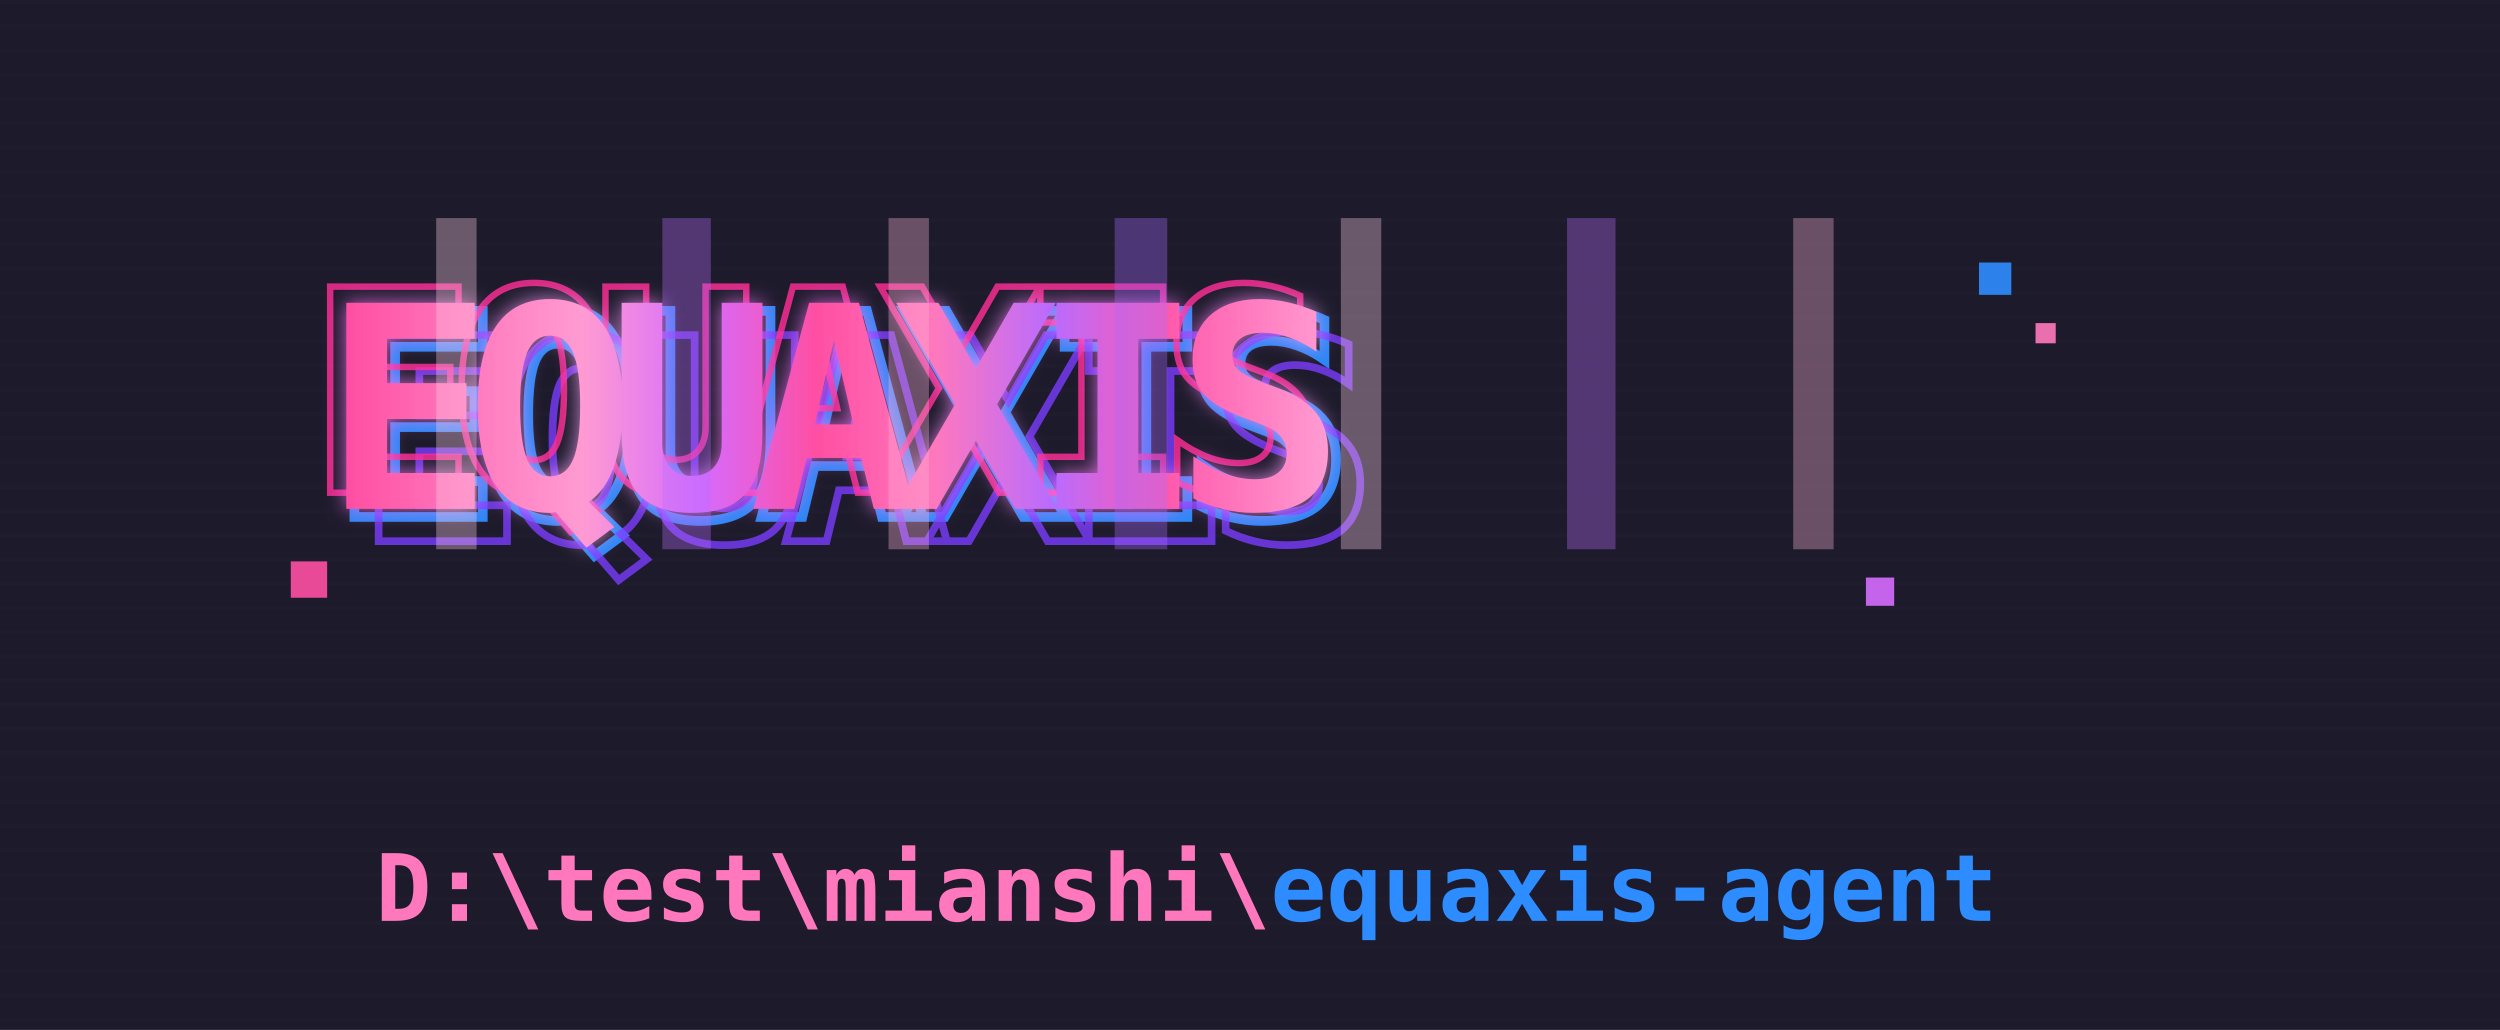
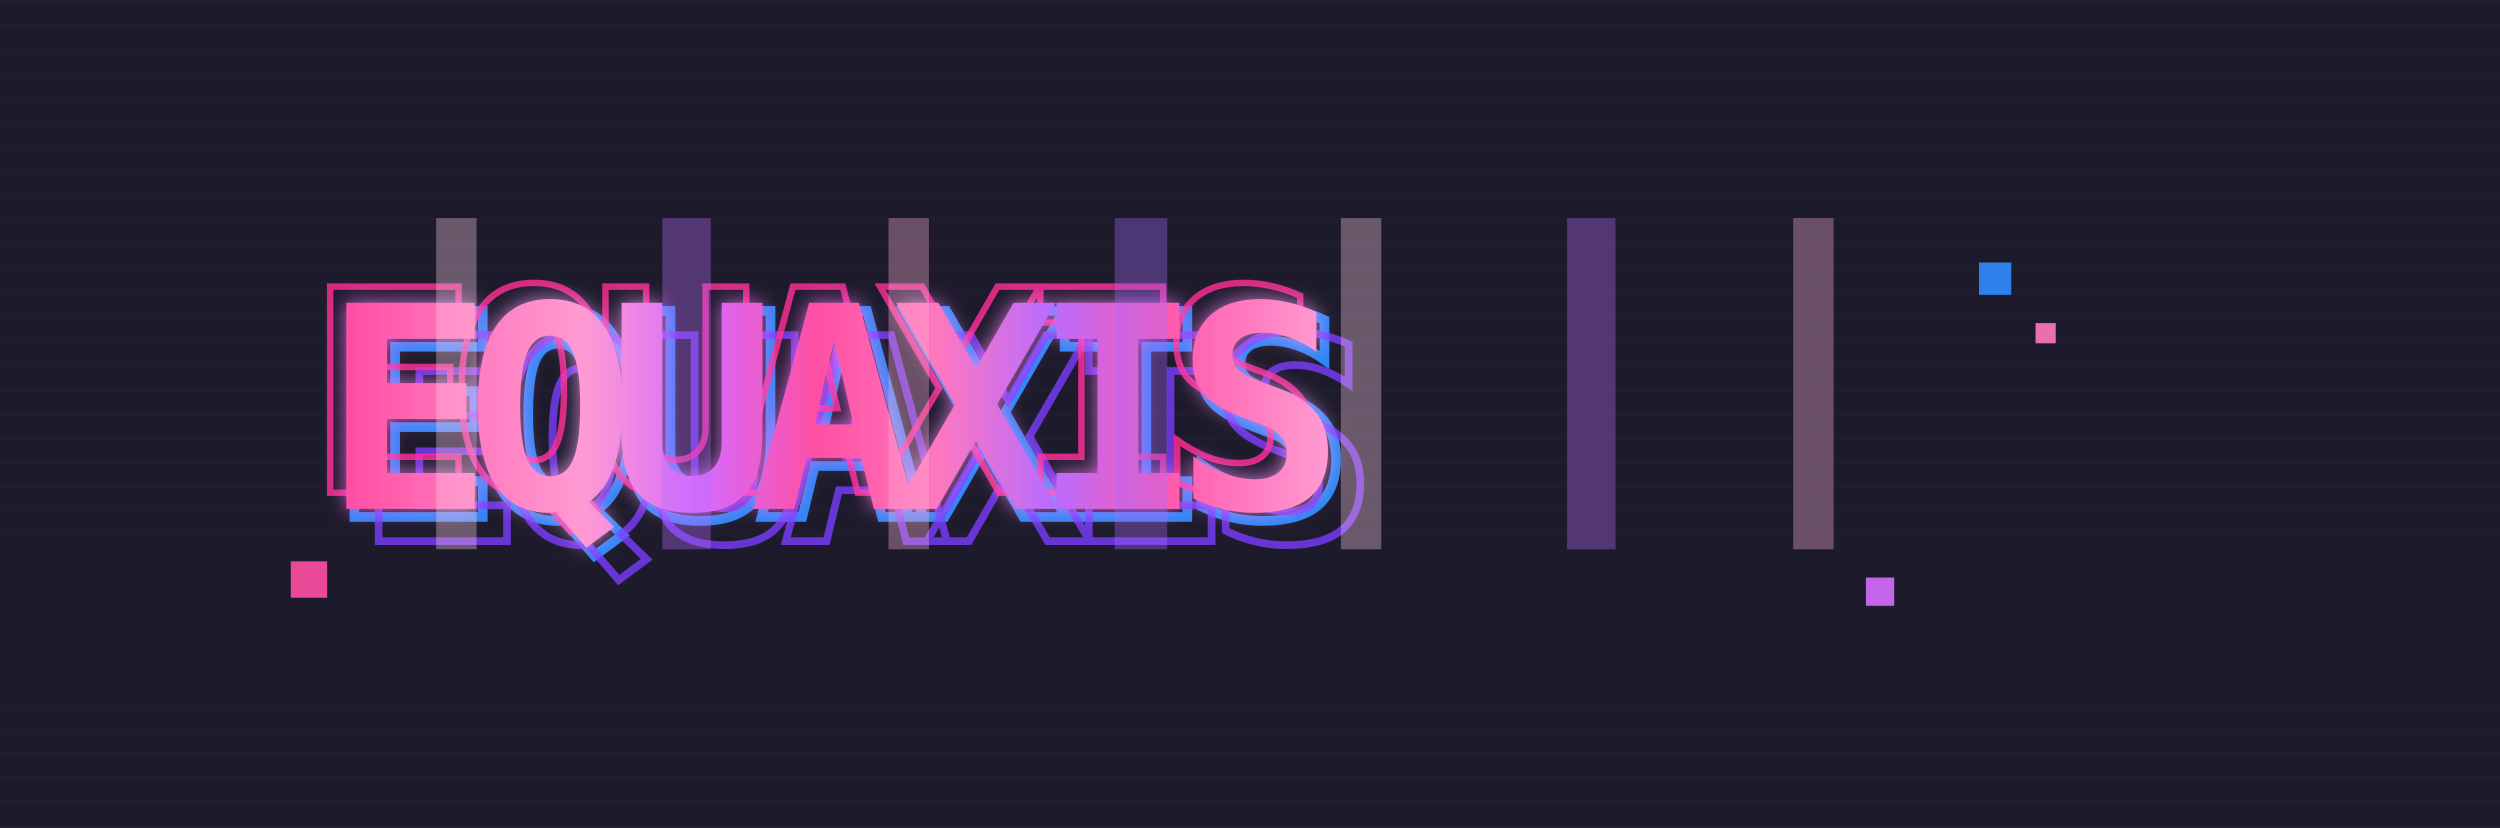
- <svg xmlns="http://www.w3.org/2000/svg" width="619" height="255" viewBox="0 0 619 255" role="img" aria-labelledby="title desc">
+ <svg xmlns="http://www.w3.org/2000/svg" width="619" height="205" viewBox="0 0 619 205" role="img" aria-labelledby="title desc">
  <defs>
    <linearGradient id="pinkStripes" x1="0" y1="0" x2="1" y2="0">
      <stop offset="0%" stop-color="#ff4fa3" />
      <stop offset="12%" stop-color="#ff78bd" />
      <stop offset="24%" stop-color="#ff9bd2" />
      <stop offset="36%" stop-color="#d66bff" />
      <stop offset="48%" stop-color="#ff4fa3" />
      <stop offset="60%" stop-color="#ff78bd" />
      <stop offset="72%" stop-color="#b96bff" />
      <stop offset="84%" stop-color="#ff5aac" />
      <stop offset="100%" stop-color="#ff9bd2" />
    </linearGradient>
    <filter id="softGlow" x="-20%" y="-30%" width="140%" height="160%">
      <feGaussianBlur stdDeviation="2.4" result="blur" />
      <feColorMatrix in="blur" type="matrix" values="         1 0 0 0 0.96         0 1 0 0 0.08         0 0 1 0 0.55         0 0 0 0.78 0" result="glow" />
      <feMerge>
        <feMergeNode in="glow" />
        <feMergeNode in="SourceGraphic" />
      </feMerge>
    </filter>
    <pattern id="scanlines" width="6" height="6" patternUnits="userSpaceOnUse">
      <rect width="6" height="6" fill="#1d1b2b" />
      <rect y="0" width="6" height="1" fill="#2b2540" opacity="0.45" />
    </pattern>
  </defs>
-   <rect width="619" height="255" fill="#1d1b2b" />
-   <rect width="619" height="255" fill="url(#scanlines)" opacity="0.28" />
+   <rect width="619" height="205" fill="#1d1b2b" />
+   <rect width="619" height="205" fill="url(#scanlines)" opacity="0.28" />
  <g font-family="Consolas, 'Cascadia Mono', 'SFMono-Regular', monospace" font-weight="900" font-size="70" letter-spacing="-7">
    <text x="82" y="128" fill="none" stroke="#2d8cff" stroke-width="2.4" opacity="0.95">EQUAXIS</text>
    <text x="88" y="134" fill="none" stroke="#7b3cff" stroke-width="1.9" opacity="0.8">EQUAXIS</text>
    <text x="76" y="122" fill="none" stroke="#ff2d95" stroke-width="1.6" opacity="0.82">EQUAXIS</text>
  </g>
  <g filter="url(#softGlow)" font-family="Consolas, 'Cascadia Mono', 'SFMono-Regular', monospace" font-weight="900" font-size="70" letter-spacing="-7">
    <text x="80" y="126" fill="url(#pinkStripes)">EQUAXIS</text>
  </g>
  <g opacity="0.34">
    <rect x="108" y="54" width="10" height="82" fill="#ffd0e8" />
    <rect x="164" y="54" width="12" height="82" fill="#b96bff" />
    <rect x="220" y="54" width="10" height="82" fill="#ffb6da" />
    <rect x="276" y="54" width="13" height="82" fill="#a669ff" />
    <rect x="332" y="54" width="10" height="82" fill="#ffd0e8" />
    <rect x="388" y="54" width="12" height="82" fill="#b96bff" />
    <rect x="444" y="54" width="10" height="82" fill="#ffb6da" />
  </g>
  <g opacity="0.9">
    <rect x="72" y="139" width="9" height="9" fill="#ff4fa3" />
    <rect x="490" y="65" width="8" height="8" fill="#2d8cff" />
    <rect x="504" y="80" width="5" height="5" fill="#ff78bd" />
    <rect x="462" y="143" width="7" height="7" fill="#d66bff" />
  </g>
-   <text x="93" y="228" font-family="Consolas, 'Cascadia Mono', 'SFMono-Regular', monospace" font-size="23" font-weight="800" fill="#ff78bd">
-     D:\test\mianshi\<tspan fill="#2d8cff">equaxis-agent</tspan>
-   </text>
</svg>
